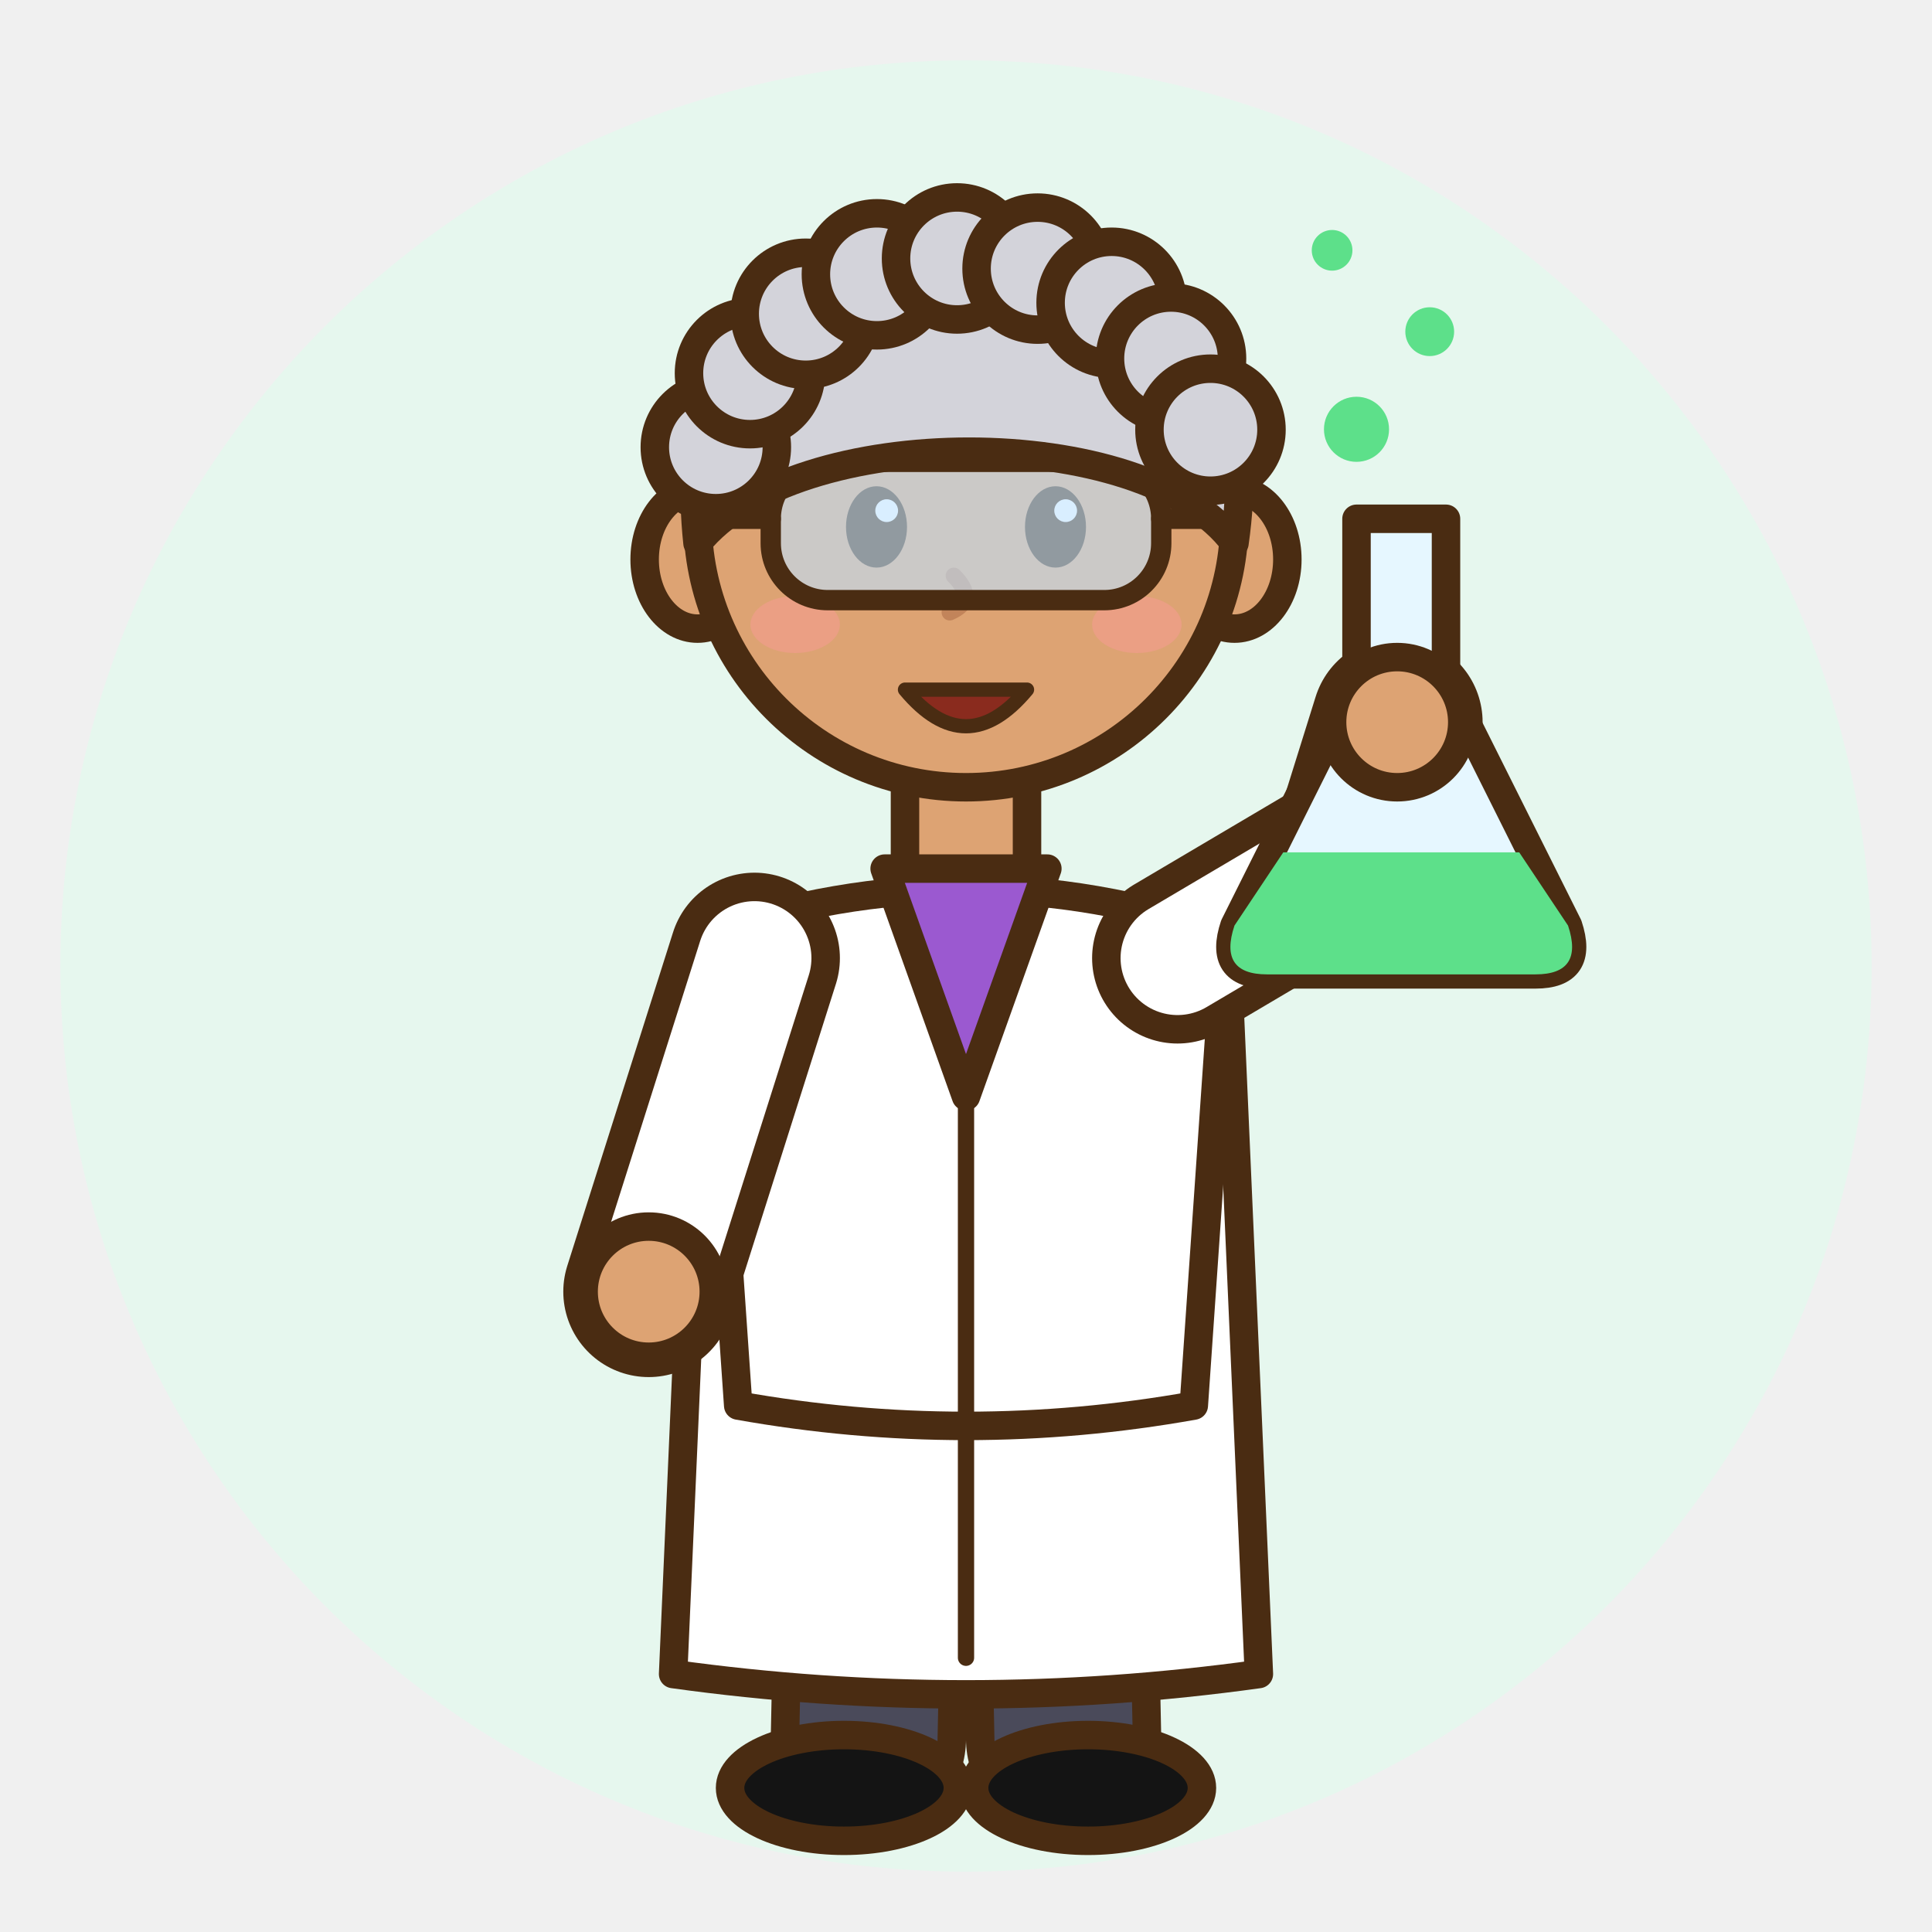
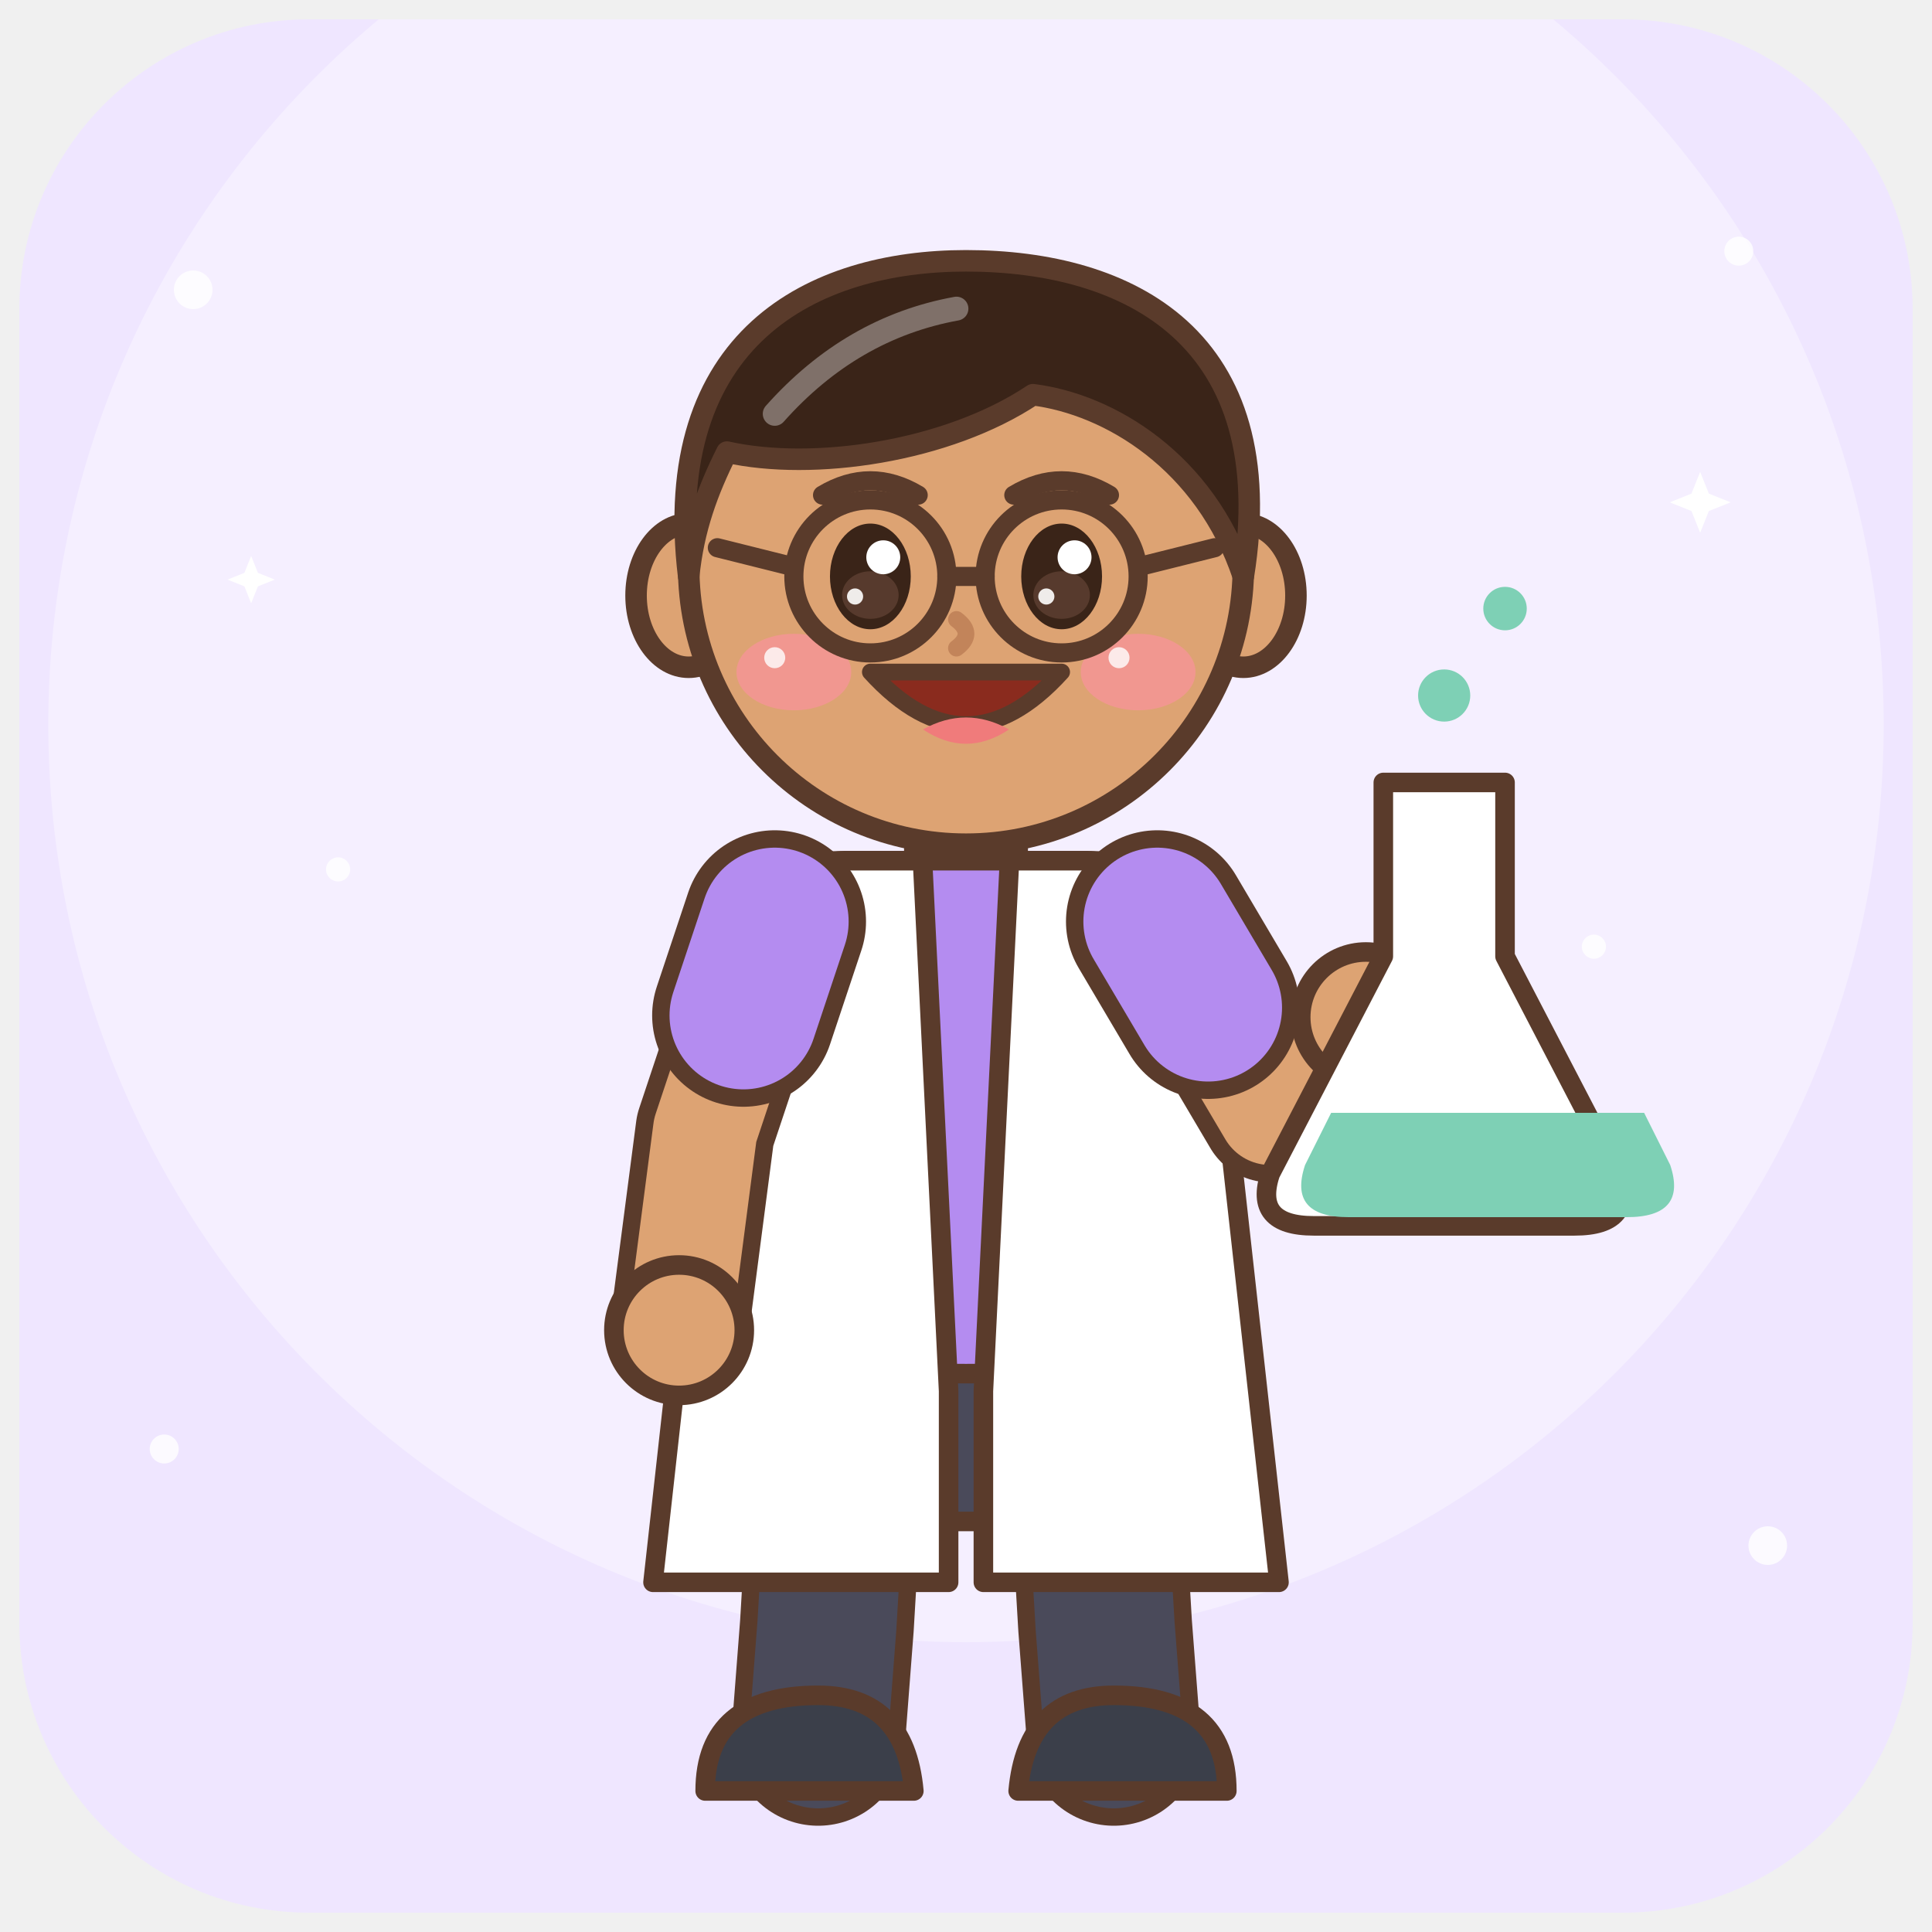
<svg xmlns="http://www.w3.org/2000/svg" viewBox="0 0 512 512">
-   <style>
-     .alive { animation: alive 3.2s ease-in-out infinite; transform-origin: 0 0; }
-     @keyframes alive { 0%,100% { transform: rotate(-1.6deg) translateY(0) } 50% { transform: rotate(1.6deg) translateY(-6px) } }
+   <style>.alive { animation: alive 3.2s ease-in-out infinite; transform-box: view-box; transform-origin: 200px 390px; }
+     @keyframes alive { 0%,100% { transform: rotate(-1.4deg) } 50% { transform: rotate(1.4deg) translateY(-4px) } }
    @media (prefers-reduced-motion: reduce) { * { animation: none !important; } }
  </style>
-   <circle cx="256" cy="256" r="240" fill="#E6F7EE" />
-   <g transform="translate(256 480)">
-     <g class="alive">
-       <g transform="translate(-256 -480)">
-         <g transform="translate(256 269) scale(1.078) translate(-256 -272)">
-           <path d="M234 354 L232 450" fill="none" stroke="#4A2C12" stroke-width="48" stroke-linecap="round" stroke-linejoin="round" />
-           <path d="M234 354 L232 450" fill="none" stroke="#4A4A5A" stroke-width="34" stroke-linecap="round" stroke-linejoin="round" />
-           <path d="M278 354 L280 450" fill="none" stroke="#4A2C12" stroke-width="48" stroke-linecap="round" stroke-linejoin="round" />
-           <path d="M278 354 L280 450" fill="none" stroke="#4A4A5A" stroke-width="34" stroke-linecap="round" stroke-linejoin="round" />
-           <ellipse cx="226" cy="462" rx="28" ry="13" fill="#141414" stroke="#4A2C12" stroke-width="7" stroke-linejoin="round" stroke-linecap="round" />
-           <ellipse cx="286" cy="462" rx="28" ry="13" fill="#141414" stroke="#4A2C12" stroke-width="7" stroke-linejoin="round" stroke-linecap="round" />
-           <path d="M192 252 L184 434 Q256 444 328 434 L320 252 Z" fill="#FFFFFF" stroke="#4A2C12" stroke-width="7" stroke-linejoin="round" stroke-linecap="round" />
-           <rect x="241" y="202" width="30" height="46" rx="8" fill="#DDA373" stroke="#4A2C12" stroke-width="7" stroke-linejoin="round" stroke-linecap="round" />
-           <path d="M192 252 Q256 230 320 252 L312 368 Q256 378 200 368 Z" fill="#FFFFFF" stroke="#4A2C12" stroke-width="7" stroke-linejoin="round" stroke-linecap="round" />
-           <path d="M236 236 L256 292 L276 236 Z" fill="#9B59D0" stroke="#4A2C12" stroke-width="7" stroke-linejoin="round" stroke-linecap="round" />
-           <path d="M256 292 L256 430" fill="none" stroke="#4A2C12" stroke-width="4" stroke-linecap="round" stroke-linejoin="round" />
-           <path d="M204 258 L178 340" fill="none" stroke="#4A2C12" stroke-width="42" stroke-linecap="round" stroke-linejoin="round" />
-           <path d="M204 258 L178 340" fill="none" stroke="#FFFFFF" stroke-width="28" stroke-linecap="round" stroke-linejoin="round" />
-           <path d="M308 258 L352 232 L362 200" fill="none" stroke="#4A2C12" stroke-width="42" stroke-linecap="round" stroke-linejoin="round" />
-           <path d="M308 258 L352 232 L362 200" fill="none" stroke="#FFFFFF" stroke-width="28" stroke-linecap="round" stroke-linejoin="round" />
-           <path d="M352 190 L352 150 L374 150 L374 190 L404 250 Q408 262 396 262 L330 262 Q318 262 322 250 Z" fill="#E6F7FF" stroke="#4A2C12" stroke-width="7" stroke-linejoin="round" stroke-linecap="round" />
-           <path d="M334 232 L392 232 L404 250 Q408 262 396 262 L330 262 Q318 262 322 250 Z" fill="#5DE08A" />
-           <circle cx="352" cy="128" r="8" fill="#5DE08A" />
-           <circle cx="370" cy="104" r="6" fill="#5DE08A" />
-           <circle cx="346" cy="84" r="5" fill="#5DE08A" />
-           <circle cx="178" cy="340" r="16" fill="#DDA373" stroke="#4A2C12" stroke-width="7" stroke-linejoin="round" stroke-linecap="round" />
-           <circle cx="362" cy="200" r="16" fill="#DDA373" stroke="#4A2C12" stroke-width="7" stroke-linejoin="round" stroke-linecap="round" />
-           <g transform="translate(256 150) scale(1.000) translate(-256 -150)">
-             <ellipse cx="190" cy="160" rx="13" ry="17" fill="#DDA373" stroke="#4A2C12" stroke-width="7" stroke-linejoin="round" stroke-linecap="round" />
-             <ellipse cx="322" cy="160" rx="13" ry="17" fill="#DDA373" stroke="#4A2C12" stroke-width="7" stroke-linejoin="round" stroke-linecap="round" />
-             <circle cx="256" cy="150" r="66" fill="#DDA373" stroke="#4A2C12" stroke-width="7" stroke-linejoin="round" stroke-linecap="round" />
-             <ellipse cx="234" cy="152" rx="7.5" ry="10" fill="#4A2C12" />
-             <ellipse cx="278" cy="152" rx="7.5" ry="10" fill="#4A2C12" />
-             <circle cx="236.5" cy="148" r="2.8" fill="#fff" />
-             <circle cx="280.5" cy="148" r="2.8" fill="#fff" />
-             <path d="M222 132 q12 -6 24 0" fill="none" stroke="#3A2418" stroke-width="5" stroke-linecap="round" stroke-linejoin="round" />
-             <path d="M266 132 q12 -6 24 0" fill="none" stroke="#3A2418" stroke-width="5" stroke-linecap="round" stroke-linejoin="round" />
-             <ellipse cx="214" cy="176" rx="11" ry="7" fill="#F59A92" opacity="0.55" />
-             <ellipse cx="298" cy="176" rx="11" ry="7" fill="#F59A92" opacity="0.55" />
-             <path d="M253 164 q6 6 -1 9" fill="none" stroke="#C2845A" stroke-width="4" stroke-linecap="round" stroke-linejoin="round" />
-             <path d="M241 192 Q256 210 271 192 Z" fill="#8A2B1E" />
-             <path d="M241 192 Q256 210 271 192 Z" fill="none" stroke="#4A2C12" stroke-width="3.5" stroke-linecap="round" stroke-linejoin="round" />
-             <rect x="208" y="136" width="96" height="34" rx="14" fill="#BFE3FF" stroke="#4A2C12" stroke-linejoin="round" stroke-linecap="round" fill-opacity="0.6" stroke-width="5" />
-             <path d="M196 150 L208 150 M304 150 L316 150" fill="none" stroke="#4A2C12" stroke-width="5" stroke-linecap="round" stroke-linejoin="round" />
-             <path d="M190 156 C184 100 218 80 256 80 C296 80 330 100 322 156 C300 126 214 126 190 156 Z" fill="#D3D3DA" stroke="#4A2C12" stroke-width="7" stroke-linejoin="round" stroke-linecap="round" />
-             <circle cx="194.5" cy="132.4" r="15" fill="#D3D3DA" stroke="#4A2C12" stroke-width="7" stroke-linejoin="round" stroke-linecap="round" />
-             <circle cx="202.9" cy="114.2" r="15" fill="#D3D3DA" stroke="#4A2C12" stroke-width="7" stroke-linejoin="round" stroke-linecap="round" />
-             <circle cx="216.6" cy="99.6" r="15" fill="#D3D3DA" stroke="#4A2C12" stroke-width="7" stroke-linejoin="round" stroke-linecap="round" />
-             <circle cx="234.1" cy="89.9" r="15" fill="#D3D3DA" stroke="#4A2C12" stroke-width="7" stroke-linejoin="round" stroke-linecap="round" />
-             <circle cx="253.8" cy="86" r="15" fill="#D3D3DA" stroke="#4A2C12" stroke-width="7" stroke-linejoin="round" stroke-linecap="round" />
-             <circle cx="273.6" cy="88.5" r="15" fill="#D3D3DA" stroke="#4A2C12" stroke-width="7" stroke-linejoin="round" stroke-linecap="round" />
-             <circle cx="291.8" cy="96.9" r="15" fill="#D3D3DA" stroke="#4A2C12" stroke-width="7" stroke-linejoin="round" stroke-linecap="round" />
-             <circle cx="306.4" cy="110.6" r="15" fill="#D3D3DA" stroke="#4A2C12" stroke-width="7" stroke-linejoin="round" stroke-linecap="round" />
-             <circle cx="316.1" cy="128.1" r="15" fill="#D3D3DA" stroke="#4A2C12" stroke-width="7" stroke-linejoin="round" stroke-linecap="round" />
+   <defs>
+     <clipPath id="tile">
+       <rect x="4" y="4" width="392" height="392" rx="60" />
+     </clipPath>
+   </defs>
+   <g transform="scale(1.28)">
+     <g clip-path="url(#tile)">
+       <rect x="4" y="4" width="392" height="392" rx="60" fill="#EFE6FF" />
+       <circle cx="200" cy="150" r="190" fill="#fff" opacity="0.35" />
+       <circle cx="40" cy="60" r="4" fill="#fff" opacity="0.8" />
+       <circle cx="360" cy="52" r="3" fill="#fff" opacity="0.8" />
+       <circle cx="34" cy="300" r="3" fill="#fff" opacity="0.8" />
+       <circle cx="366" cy="320" r="4" fill="#fff" opacity="0.8" />
+       <circle cx="70" cy="180" r="2.5" fill="#fff" opacity="0.8" />
+       <circle cx="330" cy="196" r="2.5" fill="#fff" opacity="0.8" />
+       <path d="M352 97.7 L353.8 102.2 L358.3 104 L353.8 105.8 L352 110.3 L350.2 105.8 L345.7 104 L350.2 102.2 Z" fill="#fff" />
+       <path d="M52 115.1 L53.4 118.6 L56.9 120 L53.4 121.4 L52 124.9 L50.6 121.4 L47.1 120 L50.6 118.6 Z" fill="#fff" />
+       <g class="alive">
+         <g transform="translate(20 18) scale(0.9)">
+           <g transform="translate(0 0)">
+             <path d="M170 320 L168 354 L166 380" fill="none" stroke="#5A3B2B" stroke-width="40" stroke-linejoin="round" stroke-linecap="round" />
+             <path d="M170 320 L168 354 L166 380" fill="none" stroke="#4A4A5A" stroke-width="32" stroke-linejoin="round" stroke-linecap="round" />
+             <path d="M230 320 L232 354 L234 380" fill="none" stroke="#5A3B2B" stroke-width="40" stroke-linejoin="round" stroke-linecap="round" />
+             <path d="M230 320 L232 354 L234 380" fill="none" stroke="#4A4A5A" stroke-width="32" stroke-linejoin="round" stroke-linecap="round" />
+             <path d="M140 392 Q140 370 166 370 Q186 370 188 392 Z" fill="#3B3F4A" stroke="#5A3B2B" stroke-width="4.5" stroke-linejoin="round" stroke-linecap="round" />
+             <path d="M212 392 Q214 370 234 370 Q260 370 260 392 Z" fill="#3B3F4A" stroke="#5A3B2B" stroke-width="4.5" stroke-linejoin="round" stroke-linecap="round" />
+             <path d="M142 286 L258 286 L262 330 L138 330 Z" fill="#4A4A5A" stroke="#5A3B2B" stroke-width="4.5" stroke-linejoin="round" stroke-linecap="round" />
+             <rect x="188" y="160" width="24" height="30" rx="0" fill="#DDA373" />
+             <path d="M188 160 V190 M212 160 V190" fill="none" stroke="#5A3B2B" stroke-width="4.5" stroke-linejoin="round" stroke-linecap="round" />
+             <path d="M150 196 Q150 178 172 178 L228 178 Q250 178 250 196 Q262 246 262 290 Q200 302 138 290 Q138 246 150 196 Z" fill="#B48CF0" stroke="#5A3B2B" stroke-width="4.5" stroke-linejoin="round" stroke-linecap="round" />
+             <path d="M146 196 Q148 180 172 178 L190 178 L196 300 L196 344 L128 344 L140 236 Z" fill="#fff" stroke="#5A3B2B" stroke-width="4.5" stroke-linejoin="round" stroke-linecap="round" />
+             <path d="M254 196 Q252 180 228 178 L210 178 L204 300 L204 344 L272 344 L260 236 Z" fill="#fff" stroke="#5A3B2B" stroke-width="4.5" stroke-linejoin="round" stroke-linecap="round" />
+             <g class="arm-l">
+               <path d="M156 192 L140 240 L134 286" fill="none" stroke="#5A3B2B" stroke-width="32" stroke-linejoin="round" stroke-linecap="round" />
+               <path d="M156 192 L140 240 L134 286" fill="none" stroke="#DDA373" stroke-width="24" stroke-linejoin="round" stroke-linecap="round" />
+               <path d="M156 192 L148.8 213.6" fill="none" stroke="#5A3B2B" stroke-width="42" stroke-linejoin="round" stroke-linecap="round" />
+               <path d="M156 192 L148.8 213.6" fill="none" stroke="#B48CF0" stroke-width="34" stroke-linejoin="round" stroke-linecap="round" />
+               <circle cx="134" cy="286" r="15" fill="#DDA373" stroke="#5A3B2B" stroke-width="4.5" stroke-linejoin="round" stroke-linecap="round" />
+             </g>
+             <g class="arm-r">
+               <path d="M244 192 L270 236 L292 214" fill="none" stroke="#5A3B2B" stroke-width="32" stroke-linejoin="round" stroke-linecap="round" />
+               <path d="M244 192 L270 236 L292 214" fill="none" stroke="#DDA373" stroke-width="24" stroke-linejoin="round" stroke-linecap="round" />
+               <path d="M244 192 L255.7 211.8" fill="none" stroke="#5A3B2B" stroke-width="42" stroke-linejoin="round" stroke-linecap="round" />
+               <path d="M244 192 L255.7 211.8" fill="none" stroke="#B48CF0" stroke-width="34" stroke-linejoin="round" stroke-linecap="round" />
+               <circle cx="292" cy="214" r="15" fill="#DDA373" stroke="#5A3B2B" stroke-width="4.5" stroke-linejoin="round" stroke-linecap="round" />
+             </g>
+             <g class="head" transform="translate(0 0) rotate(0 200 170)">
+               <g transform="translate(200 172) scale(1.1) translate(-200 -172)">
+                 <ellipse cx="142" cy="122" rx="11" ry="15" fill="#DDA373" stroke="#5A3B2B" stroke-width="4.5" stroke-linejoin="round" stroke-linecap="round" />
+                 <ellipse cx="258" cy="122" rx="11" ry="15" fill="#DDA373" stroke="#5A3B2B" stroke-width="4.5" stroke-linejoin="round" stroke-linecap="round" />
+                 <circle cx="200" cy="116" r="58" fill="#DDA373" stroke="#5A3B2B" stroke-width="4.5" stroke-linejoin="round" stroke-linecap="round" />
+                 <ellipse cx="164" cy="138" rx="12" ry="8" fill="#FF8FA3" opacity="0.6" class="blush" />
+                 <ellipse cx="236" cy="138" rx="12" ry="8" fill="#FF8FA3" opacity="0.6" class="blush" />
+                 <circle cx="160" cy="135" r="2.2" fill="#fff" opacity="0.8" />
+                 <circle cx="232" cy="135" r="2.2" fill="#fff" opacity="0.8" />
+                 <path d="M198 127 q4 3 0 6" fill="none" stroke="#C2845A" stroke-width="3.5" stroke-linejoin="round" stroke-linecap="round" />
+                 <path d="M170 101 q10 -6 20 0" fill="none" stroke="#5A3B2B" stroke-width="4" stroke-linejoin="round" stroke-linecap="round" />
+                 <path d="M210 101 q10 -6 20 0" fill="none" stroke="#5A3B2B" stroke-width="4" stroke-linejoin="round" stroke-linecap="round" />
+                 <ellipse cx="180" cy="118" rx="8.45" ry="11.05" fill="#3A2418" />
+                 <ellipse cx="180" cy="121.9" rx="5.915" ry="4.973" fill="#6B4A3A" opacity="0.6" />
+                 <circle cx="182.7" cy="114" r="3.549" fill="#fff" />
+                 <circle cx="176.8" cy="122.2" r="1.69" fill="#fff" opacity="0.9" />
+                 <ellipse cx="220" cy="118" rx="8.45" ry="11.05" fill="#3A2418" />
+                 <ellipse cx="220" cy="121.9" rx="5.915" ry="4.973" fill="#6B4A3A" opacity="0.6" />
+                 <circle cx="222.7" cy="114" r="3.549" fill="#fff" />
+                 <circle cx="216.8" cy="122.2" r="1.69" fill="#fff" opacity="0.9" />
+                 <path d="M180 138 Q200 160 220 138 Z" fill="#8A2B1E" stroke="#5A3B2B" stroke-width="3.5" stroke-linejoin="round" stroke-linecap="round" />
+                 <path d="M191 150 Q200 145 209 150 Q200 156 191 150 Z" fill="#F07B7B" />
+                 <path d="M142 118 C136 68 168 52 200 52 C234 52 266 68 258 118 C250 94 230 82 214 80 C196 92 168 96 150 92 C146 100 143 108 142 118 Z" fill="#3A2418" stroke="#5A3B2B" stroke-width="4.5" stroke-linejoin="round" stroke-linecap="round" />
+                 <path d="M160 84 Q176 66 198 62" fill="none" stroke="#fff" stroke-width="5" stroke-linejoin="round" stroke-linecap="round" opacity="0.35" />
+                 <circle cx="180" cy="118" r="16" fill="none" stroke="#5A3B2B" stroke-width="4" stroke-linejoin="round" stroke-linecap="round" />
+                 <circle cx="220" cy="118" r="16" fill="none" stroke="#5A3B2B" stroke-width="4" stroke-linejoin="round" stroke-linecap="round" />
+                 <path d="M196 118 h8 M164 116 l-16 -4 M236 116 l16 -4" fill="none" stroke="#5A3B2B" stroke-width="4" stroke-linejoin="round" stroke-linecap="round" />
+               </g>
+             </g>
          </g>
+           <path d="M296 160 h28 v40 l26 50 q4 12 -10 12 h-60 q-14 0 -10 -12 l26 -50 Z" fill="#fff" stroke="#5A3B2B" stroke-width="4.5" stroke-linejoin="round" stroke-linecap="round" />
+           <path d="M284 236 h72 l6 12 q4 12 -10 12 h-64 q-14 0 -10 -12 Z" fill="#7ED0B5" />
+           <circle cx="310" cy="140" r="6" fill="#7ED0B5" />
+           <circle cx="324" cy="120" r="5" fill="#7ED0B5" />
        </g>
      </g>
    </g>
  </g>
</svg>
